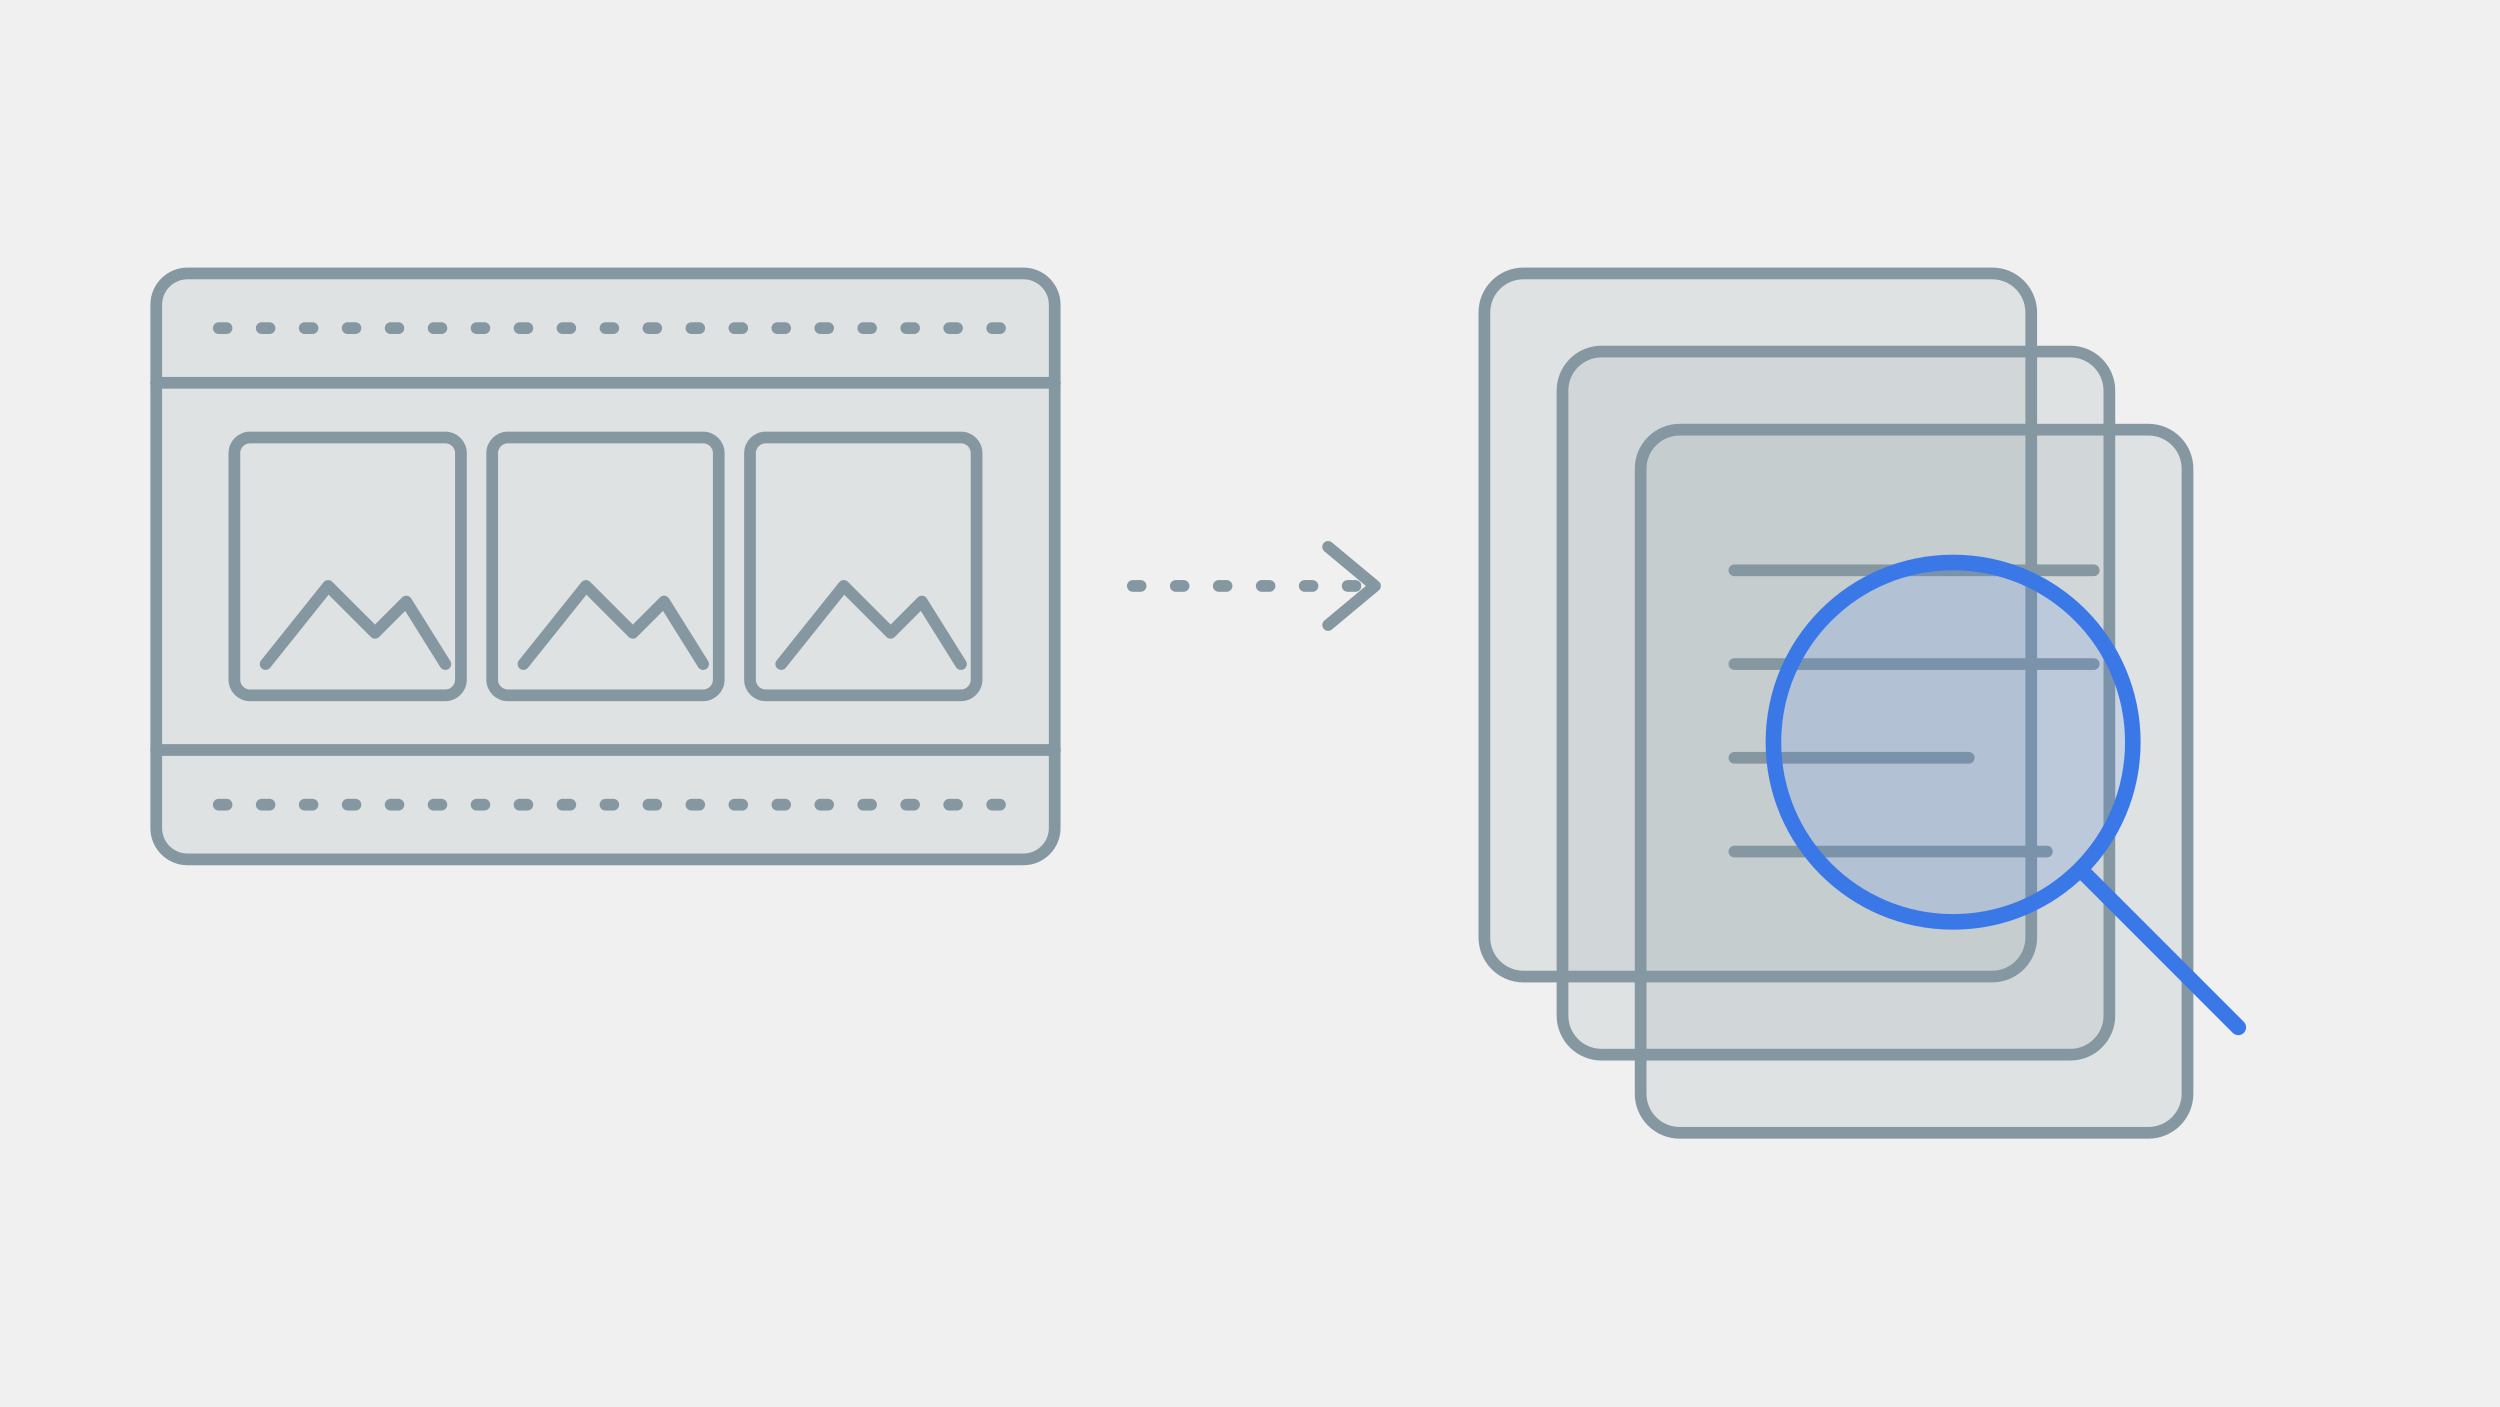
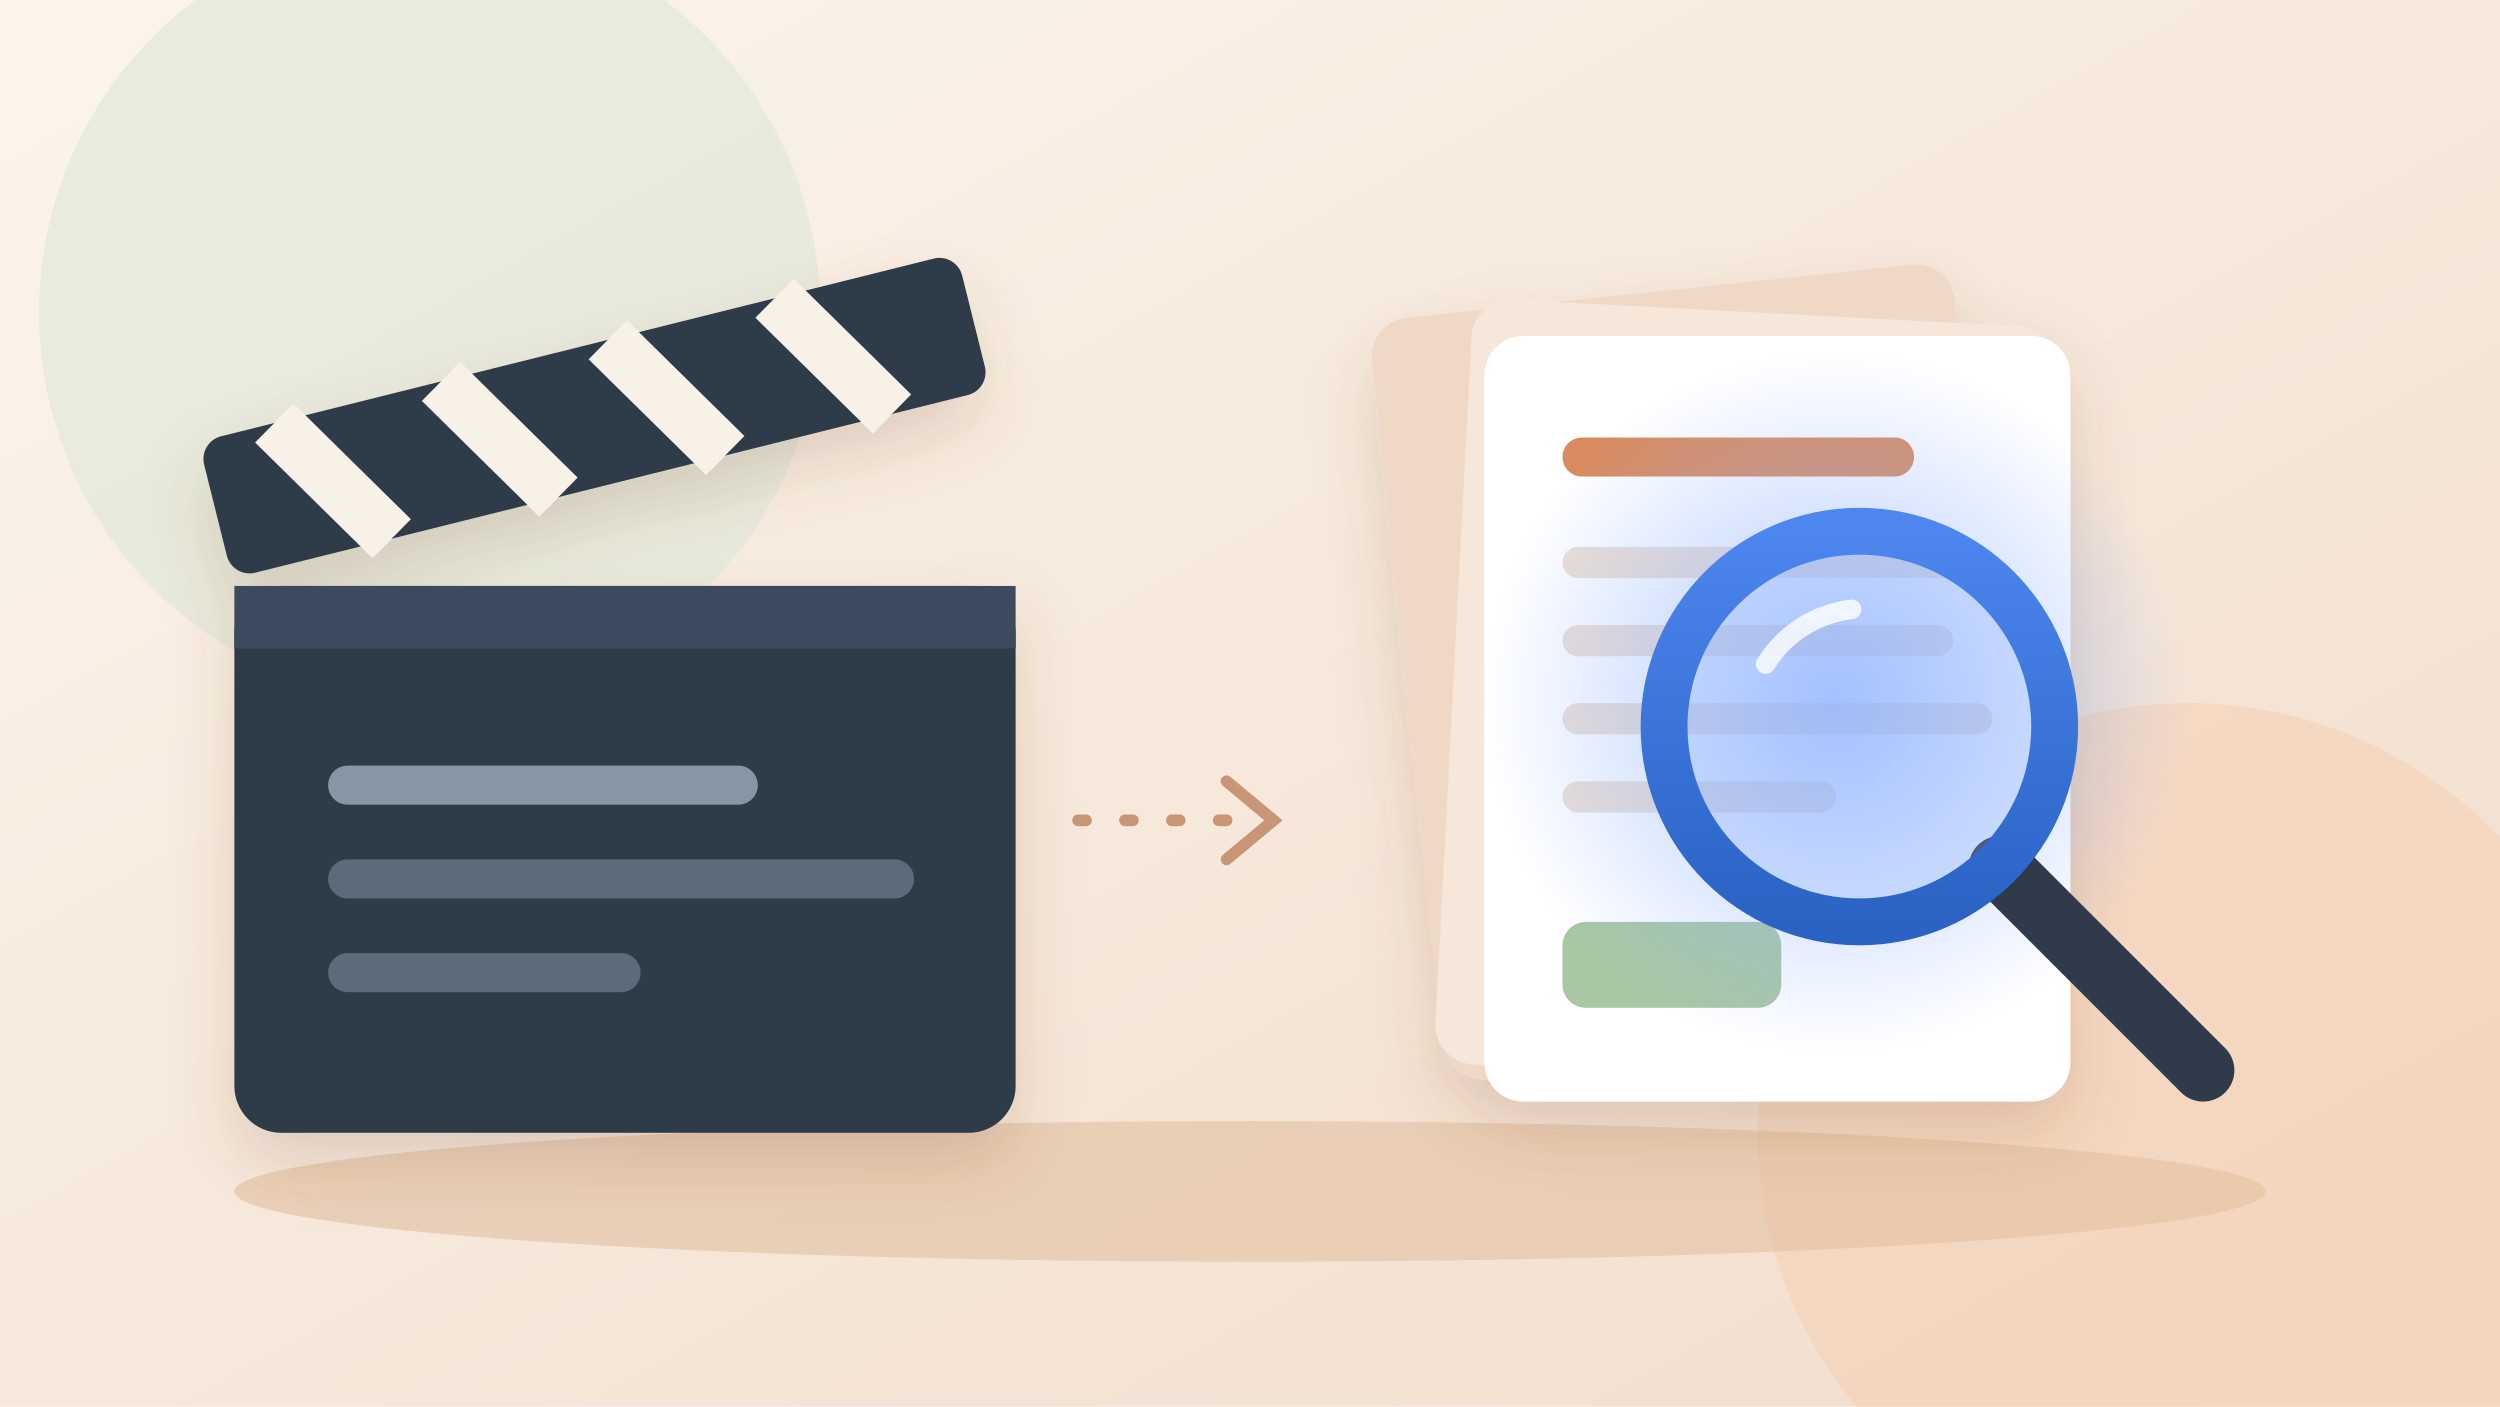
<svg xmlns="http://www.w3.org/2000/svg" viewBox="0 0 640 360" role="img" aria-labelledby="t">
-   <style>.l{fill:none;stroke:#8597a1;stroke-width:3;stroke-linecap:round;stroke-linejoin:round}.f{fill:#8597a1;fill-opacity:.16;stroke:#8597a1;stroke-width:3;stroke-linejoin:round}.t{fill:#8597a1}.d{stroke-dasharray:2 9}.b{fill:#3b78e7}.bl{fill:none;stroke:#3b78e7;stroke-width:4;stroke-linecap:round;stroke-linejoin:round}.w{fill:none;stroke:#fff;stroke-width:4;stroke-linecap:round;stroke-linejoin:round}</style>
-   <rect class="f" x="40" y="70" width="230" height="150" rx="8" />
-   <path class="l" d="M40 98h230M40 192h230" />
-   <path class="l d" d="M56 84h200M56 206h200" />
-   <rect class="l" x="60" y="112" width="58" height="66" rx="4" />
-   <rect class="l" x="126" y="112" width="58" height="66" rx="4" />
-   <rect class="l" x="192" y="112" width="58" height="66" rx="4" />
-   <path class="l" d="M68 170l16-20 12 12 8-8 10 16M134 170l16-20 12 12 8-8 10 16M200 170l16-20 12 12 8-8 10 16" />
-   <path class="l d" d="M290 150h60" />
-   <path class="l" d="M340 140l12 10-12 10" />
-   <rect class="f" x="380" y="70" width="140" height="180" rx="10" />
-   <rect class="f" x="400" y="90" width="140" height="180" rx="10" />
-   <rect class="f" x="420" y="110" width="140" height="180" rx="10" />
-   <path class="l" d="M444 146h92M444 170h92M444 194h60M444 218h80" />
-   <circle class="bl" cx="500" cy="190" r="46" />
-   <path class="bl" d="M533 223l40 40" stroke-width="10" />
-   <circle fill="#3b78e7" fill-opacity=".14" cx="500" cy="190" r="44" />
+   <defs>
+     <linearGradient id="bg" x1="0" y1="0" x2="1" y2="1">
+       <stop offset="0" stop-color="#FBF5EC" />
+       <stop offset="1" stop-color="#F2DCCB" />
+     </linearGradient>
+     <radialGradient id="glow" cx=".5" cy=".5" r=".5">
+       <stop offset="0" stop-color="#8FB3FF" stop-opacity=".75" />
+       <stop offset="1" stop-color="#8FB3FF" stop-opacity="0" />
+     </radialGradient>
+     <linearGradient id="blue" x1="0" y1="0" x2="0" y2="1">
+       <stop offset="0" stop-color="#4C86EE" />
+       <stop offset="1" stop-color="#2A63C4" />
+     </linearGradient>
+     <filter id="sh" x="-20%" y="-20%" width="140%" height="160%">
+       <feDropShadow dx="0" dy="8" stdDeviation="8" flood-color="#7A4E2E" flood-opacity=".18" />
+     </filter>
+   </defs>
+   <rect width="640" height="360" fill="url(#bg)" />
+   <circle cx="110" cy="80" r="100" fill="#E7EADB" opacity=".9" />
+   <circle cx="560" cy="290" r="110" fill="#F6CDB0" opacity=".5" />
+   <ellipse cx="320" cy="305" rx="260" ry="18" fill="#E3BFA2" opacity=".6" />
+   <g filter="url(#sh)">
+     <rect x="60" y="150" width="200" height="140" rx="12" fill="#2F3A4A" />
+     <g transform="rotate(-14 60 150)">
+       <rect x="60" y="112" width="200" height="36" rx="6" fill="#2F3A4A" />
+       <path d="M80 112l22 36M124 112l22 36M168 112l22 36M212 112l22 36" stroke="#F7F1E8" stroke-width="14" />
+     </g>
+     <rect x="60" y="150" width="200" height="16" fill="#3E4A5C" />
+     <rect x="84" y="196" width="110" height="10" rx="5" fill="#8796A4" />
+     <rect x="84" y="220" width="150" height="10" rx="5" fill="#5C6B7A" />
+     <rect x="84" y="244" width="80" height="10" rx="5" fill="#5C6B7A" />
+   </g>
+   <path d="M276 210h46" fill="none" stroke="#C89676" stroke-width="3" stroke-dasharray="2 10" stroke-linecap="round" />
+   <path d="M314 200l12 10-12 10" fill="none" stroke="#C89676" stroke-width="3" stroke-linecap="round" />
+   <g filter="url(#sh)">
+     <rect x="360" y="74" width="150" height="196" rx="10" fill="#EFD9C6" transform="rotate(-6 435 172)" />
+     <rect x="372" y="80" width="150" height="196" rx="10" fill="#F6E7DA" transform="rotate(3 447 178)" />
+     <rect x="380" y="86" width="150" height="196" rx="10" fill="#fff" />
+     <rect x="400" y="112" width="90" height="10" rx="5" fill="#D98B5F" />
+     <rect x="400" y="140" width="110" height="8" rx="4" fill="#EEDFD2" />
+     <rect x="400" y="160" width="100" height="8" rx="4" fill="#EEDFD2" />
+     <rect x="400" y="180" width="110" height="8" rx="4" fill="#EEDFD2" />
+     <rect x="400" y="200" width="70" height="8" rx="4" fill="#EEDFD2" />
+     <rect x="400" y="236" width="56" height="22" rx="6" fill="#A9C7A3" />
+   </g>
+   <circle cx="470" cy="180" r="90" fill="url(#glow)" />
+   <path d="M512 222l52 52" stroke="#2F3A4A" stroke-width="16" stroke-linecap="round" />
+   <circle cx="476" cy="186" r="50" fill="#8FB3FF" fill-opacity=".28" stroke="url(#blue)" stroke-width="12" />
+   <path d="M452 170a30 30 0 0 1 22-14" fill="none" stroke="#fff" stroke-width="5" stroke-linecap="round" opacity=".8" />
</svg>
